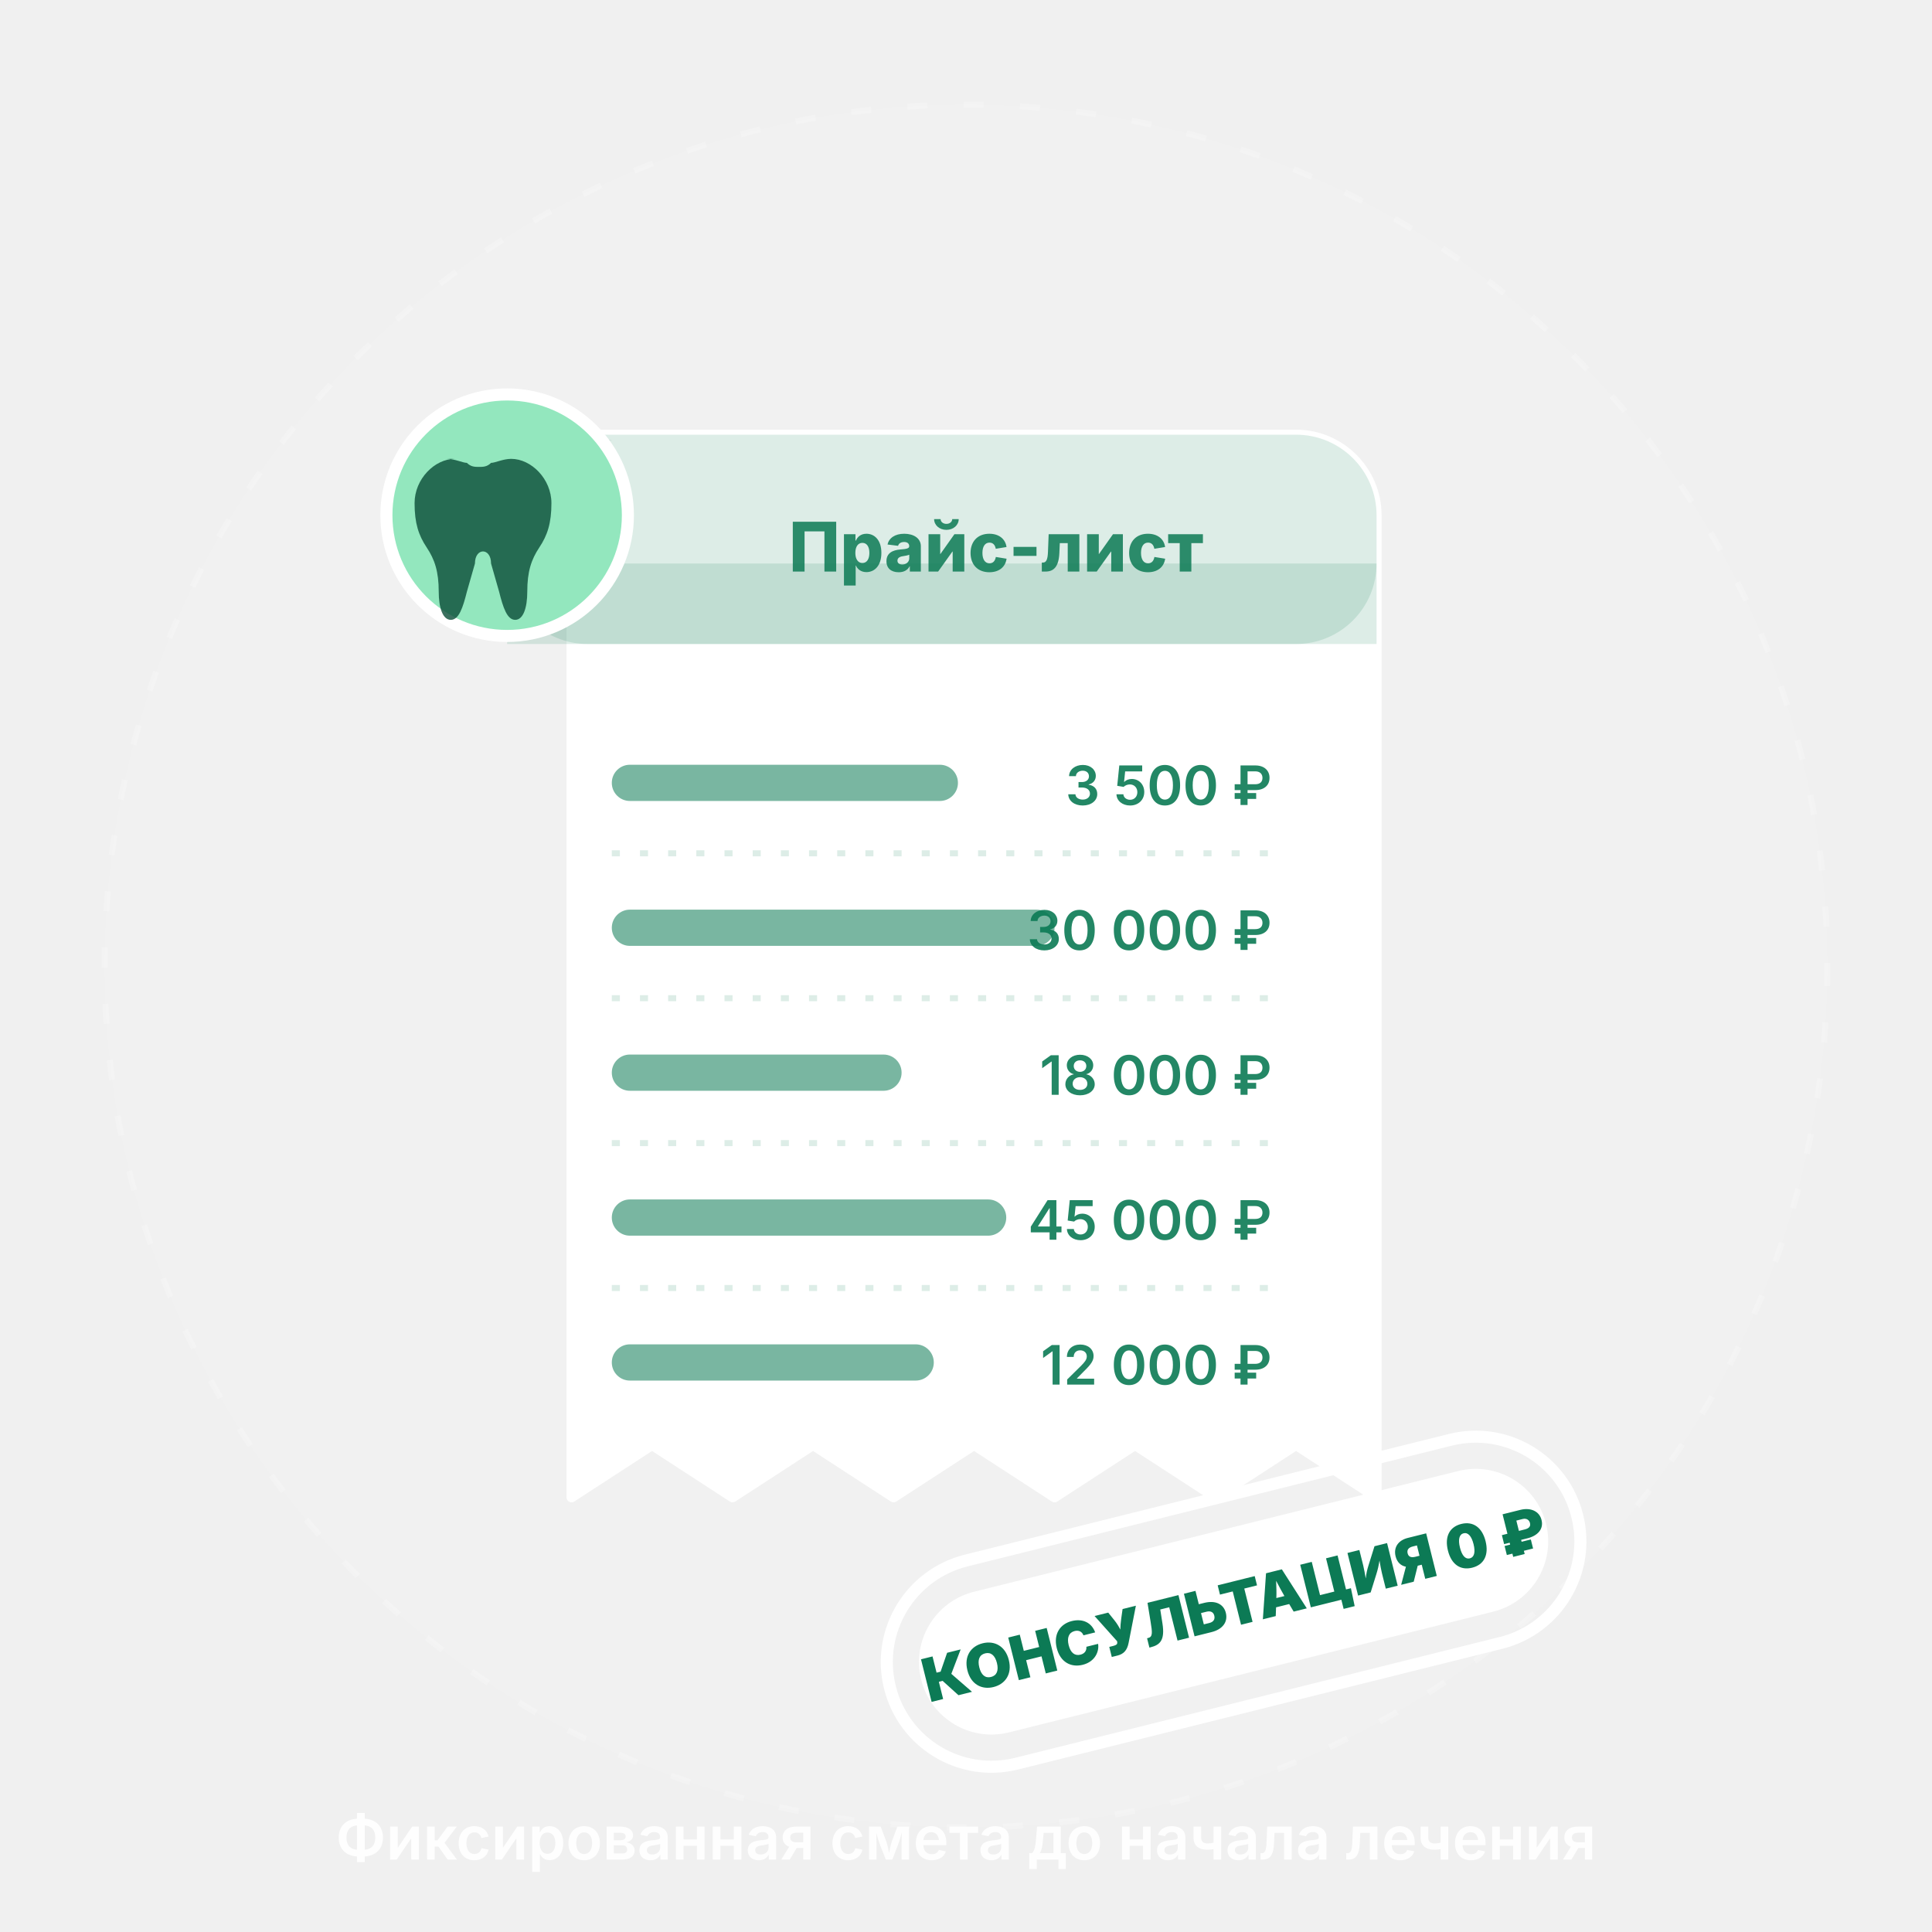
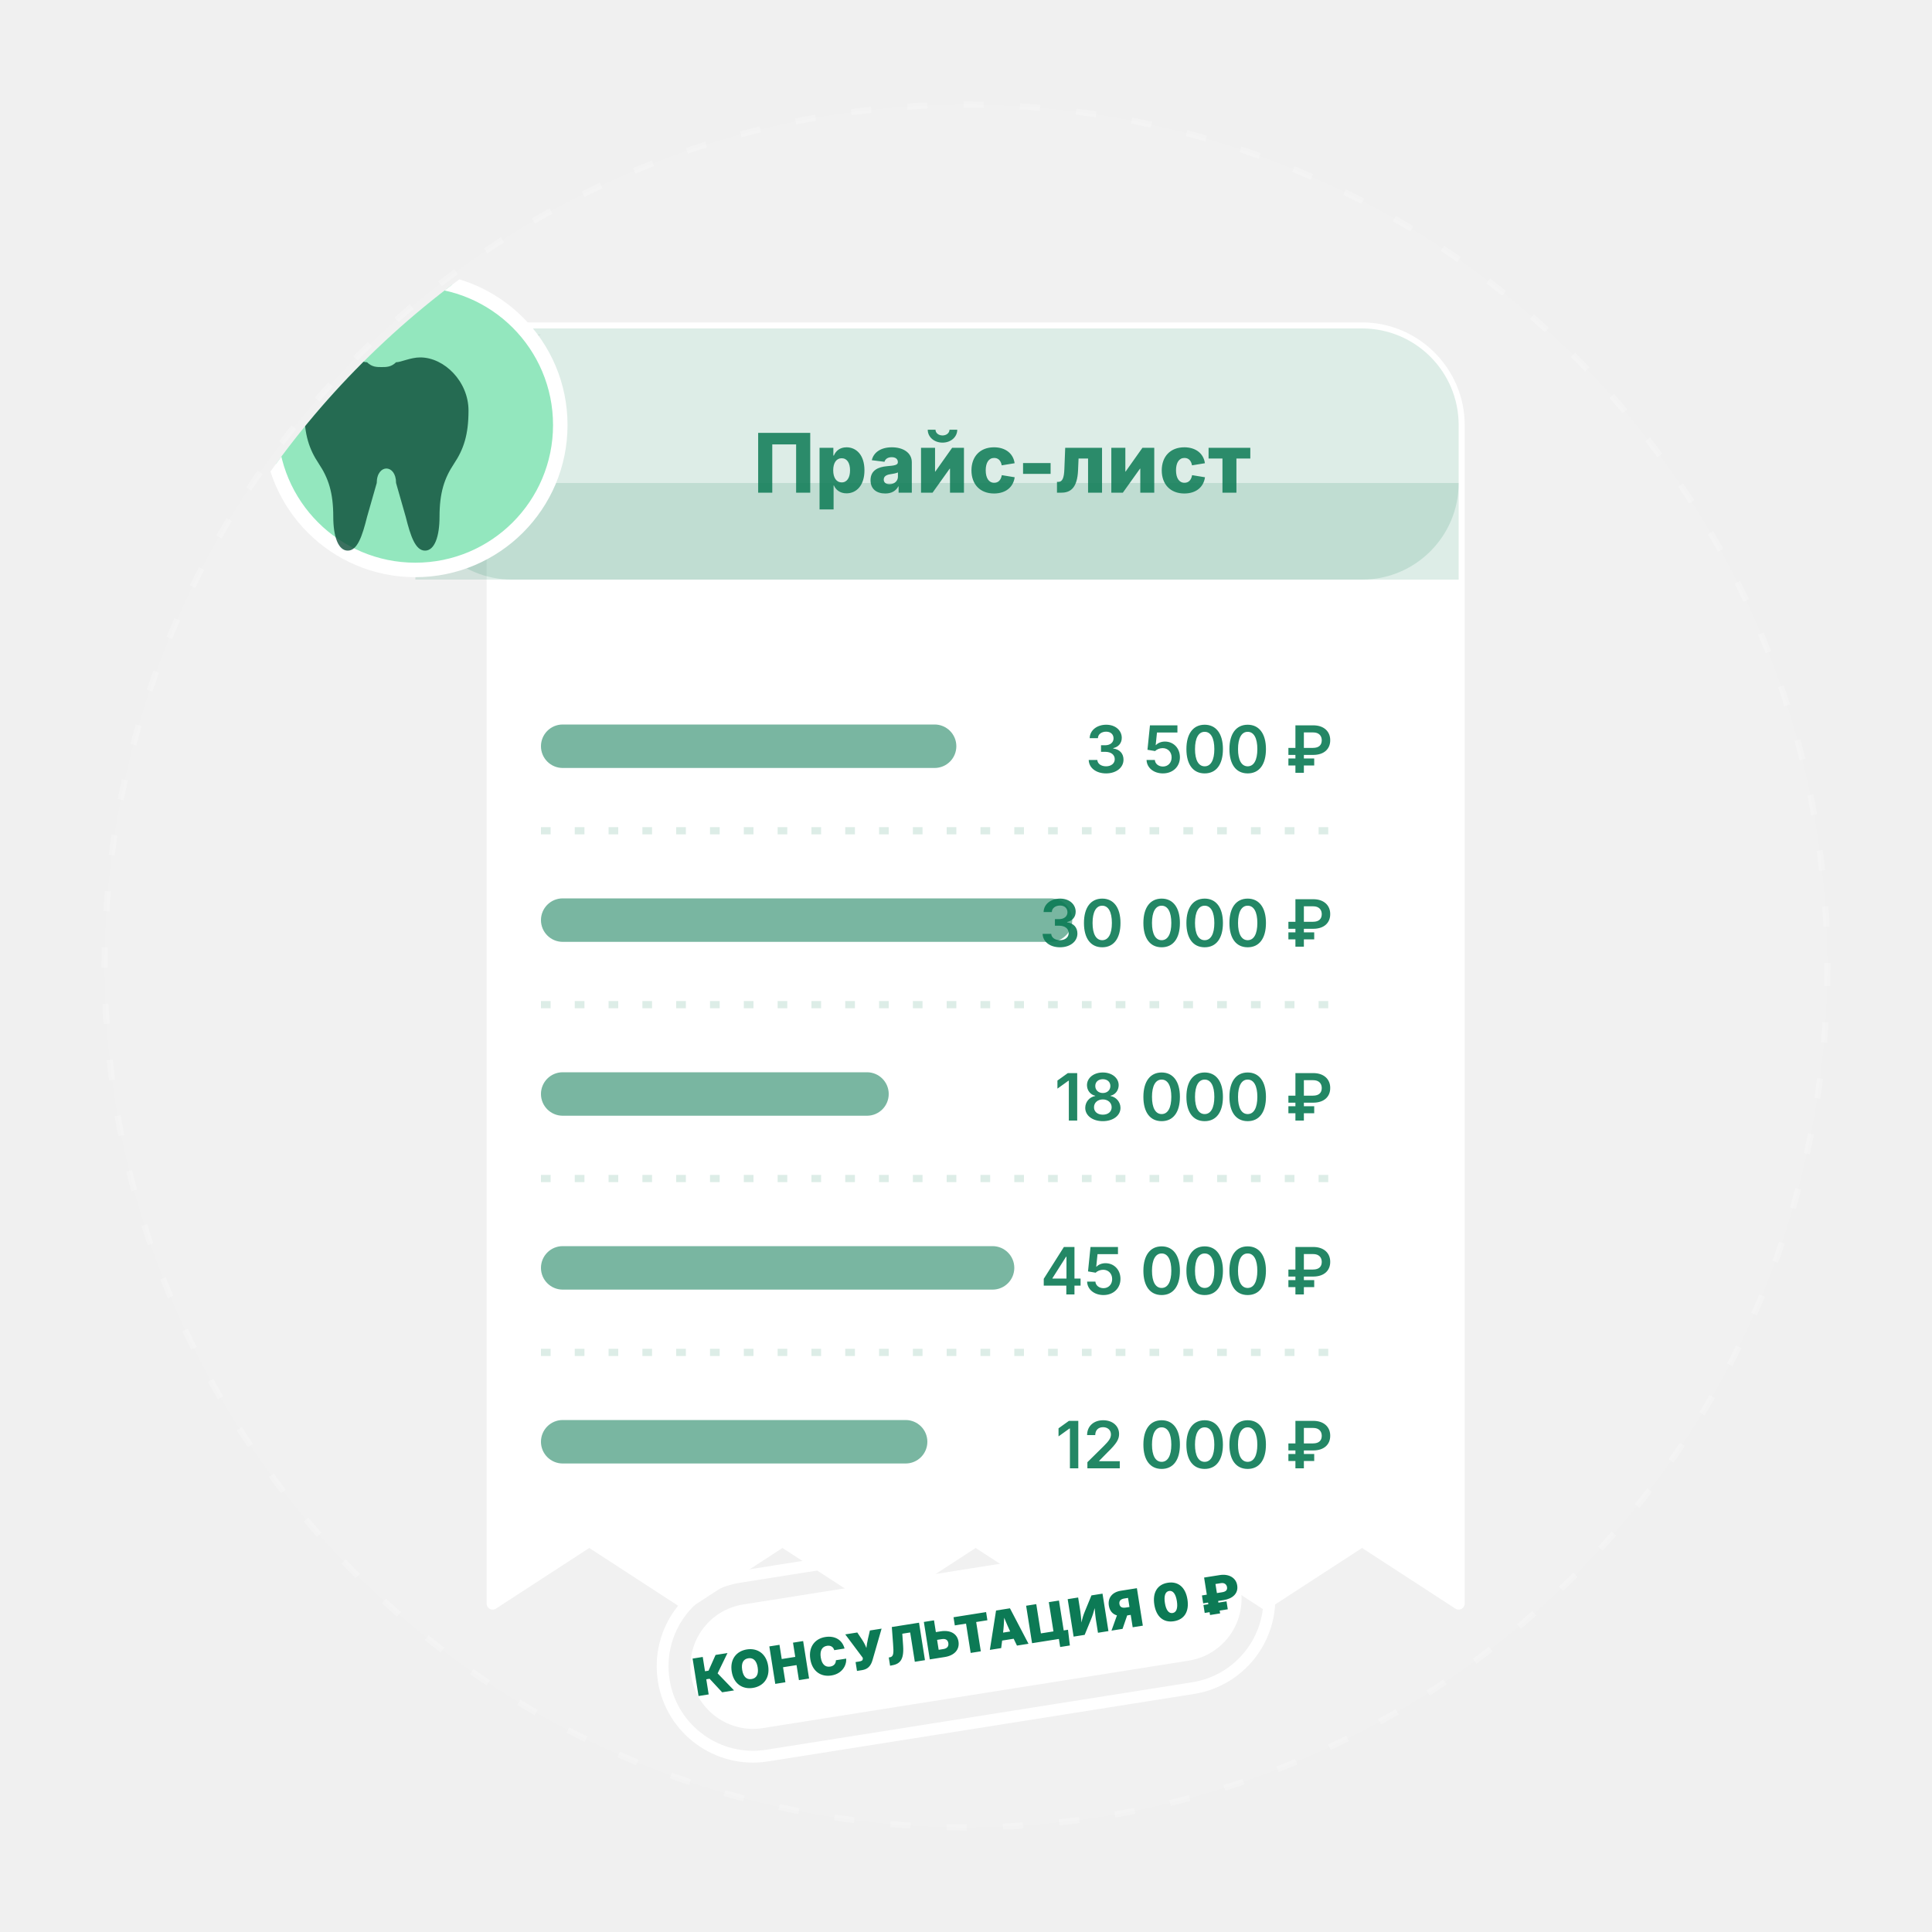
<svg xmlns="http://www.w3.org/2000/svg" viewBox="0 0 480 480" role="img" aria-label="Цены: прайс-лист клиники с расчётом стоимости лечения">
+   <defs>
+     <clipPath id="fit">
+       <circle cx="240" cy="240" r="212" />
+     </clipPath>
+   </defs>
  <circle cx="240" cy="240" r="214" fill="#fff" opacity=".07" />
-   <circle cx="240" cy="240" r="214" fill="none" stroke="#fff" stroke-opacity=".18" stroke-width="1.5" stroke-dasharray="5 9" />
-   <g>
-     <path d="M126 108h196c11 0 20 9 20 20v244l-20-13-20 13-20-13-20 13-20-13-20 13-20-13-20 13-20-13-20 13V128c0-11 9-20 20-20z" fill="#fff" stroke="#fff" stroke-width="2.5" stroke-linejoin="round" />
-     <rect x="126" y="108" width="216" height="52" rx="20" fill="#0C7A55" fill-opacity=".14" />
-     <rect x="126" y="140" width="216" height="20" fill="#0C7A55" fill-opacity=".14" />
-     <text x="196" y="142" fill="#0C7A55" fill-opacity=".85" font-family="system-ui,-apple-system,'Segoe UI',sans-serif" font-size="17" font-weight="800">Прайс-лист</text>
-     <g font-family="system-ui,-apple-system,'Segoe UI',sans-serif" font-size="13.5" font-weight="600">
-       <g fill="#0C7A55" fill-opacity=".55">
-         <rect x="152" y="190" width="86" height="9" rx="4.5" />
-         <rect x="152" y="226" width="110" height="9" rx="4.5" />
-         <rect x="152" y="262" width="72" height="9" rx="4.5" />
-         <rect x="152" y="298" width="98" height="9" rx="4.5" />
-         <rect x="152" y="334" width="80" height="9" rx="4.5" />
+   <g clip-path="url(#fit)">
+     <g transform="translate(240,240) scale(1.2) translate(-240,-240)">
+       <g>
+         <path d="M126 108h196c11 0 20 9 20 20v244l-20-13-20 13-20-13-20 13-20-13-20 13-20-13-20 13-20-13-20 13V128c0-11 9-20 20-20z" fill="#fff" stroke="#fff" stroke-width="2.5" stroke-linejoin="round" />
+         <rect x="126" y="108" width="216" height="52" rx="20" fill="#0C7A55" fill-opacity=".14" />
+         <rect x="126" y="140" width="216" height="20" fill="#0C7A55" fill-opacity=".14" />
+         <text x="196" y="142" fill="#0C7A55" fill-opacity=".85" font-family="system-ui,-apple-system,'Segoe UI',sans-serif" font-size="17" font-weight="800">Прайс-лист</text>
+         <g font-family="system-ui,-apple-system,'Segoe UI',sans-serif" font-size="13.5" font-weight="600">
+           <g fill="#0C7A55" fill-opacity=".55">
+             <rect x="152" y="190" width="86" height="9" rx="4.5" />
+             <rect x="152" y="226" width="110" height="9" rx="4.5" />
+             <rect x="152" y="262" width="72" height="9" rx="4.5" />
+             <rect x="152" y="298" width="98" height="9" rx="4.5" />
+             <rect x="152" y="334" width="80" height="9" rx="4.5" />
+           </g>
+           <g fill="#0C7A55" fill-opacity=".9" text-anchor="end">
+             <text x="316" y="200">3 500 ₽</text>
+             <text x="316" y="236">30 000 ₽</text>
+             <text x="316" y="272">18 000 ₽</text>
+             <text x="316" y="308">45 000 ₽</text>
+             <text x="316" y="344">12 000 ₽</text>
+           </g>
+           <g stroke="#0C7A55" stroke-opacity=".14" stroke-width="1.5" stroke-dasharray="2 5">
+             <path d="M152 212h164" />
+             <path d="M152 248h164" />
+             <path d="M152 284h164" />
+             <path d="M152 320h164" />
+           </g>
+         </g>
      </g>
-       <g fill="#0C7A55" fill-opacity=".9" text-anchor="end">
-         <text x="316" y="200">3 500 ₽</text>
-         <text x="316" y="236">30 000 ₽</text>
-         <text x="316" y="272">18 000 ₽</text>
-         <text x="316" y="308">45 000 ₽</text>
-         <text x="316" y="344">12 000 ₽</text>
+       <g transform="translate(240,378) rotate(-9) scale(.72)">
+         <rect x="-88" y="-26" width="176" height="52" rx="26" fill="none" stroke="#fff" stroke-width="3.4" />
+         <rect x="-80" y="-18" width="160" height="36" rx="18" fill="#fff" />
+         <text x="0" y="6" text-anchor="middle" fill="#0C7A55" font-family="system-ui,-apple-system,'Segoe UI',sans-serif" font-size="15" font-weight="900">КОНСУЛЬТАЦИЯ 0 ₽</text>
      </g>
-       <g stroke="#0C7A55" stroke-opacity=".14" stroke-width="1.5" stroke-dasharray="2 5">
-         <path d="M152 212h164" />
-         <path d="M152 248h164" />
-         <path d="M152 284h164" />
-         <path d="M152 320h164" />
+       <g transform="translate(126,128)">
+         <circle cx="0" cy="0" r="30" fill="#93E7BE" stroke="#fff" stroke-width="3" />
+         <path d="M-13-14c-5 0-10 5-10 11 0 5 1 8 3 11 2 3 3 6 3 11 0 4 1 7 3 7s3-3 4-7l2-7c0-2 1-3 2-3s2 1 2 3l2 7c1 4 2 7 4 7s3-3 3-7c0-5 1-8 3-11 2-3 3-6 3-11 0-6-5-11-10-11-2 0-4 1-5 1-1 1-2 1-3 1s-2 0-3-1c-1 0-3-1-5-1z" fill="#0A4D38" fill-opacity=".8" />
      </g>
    </g>
  </g>
-   <g transform="rotate(-14 306 396)">
-     <rect x="218" y="372" width="176" height="52" rx="26" fill="none" stroke="#fff" stroke-width="3" />
-     <rect x="226" y="380" width="160" height="36" rx="18" fill="#fff" />
-     <text x="306" y="404" text-anchor="middle" fill="#0C7A55" font-family="system-ui,-apple-system,'Segoe UI',sans-serif" font-size="15" font-weight="900">КОНСУЛЬТАЦИЯ 0 ₽</text>
-   </g>
-   <g transform="translate(126,128)">
-     <circle cx="0" cy="0" r="30" fill="#93E7BE" stroke="#fff" stroke-width="3" />
-     <path d="M-13-14c-5 0-10 5-10 11 0 5 1 8 3 11 2 3 3 6 3 11 0 4 1 7 3 7s3-3 4-7l2-7c0-2 1-3 2-3s2 1 2 3l2 7c1 4 2 7 4 7s3-3 3-7c0-5 1-8 3-11 2-3 3-6 3-11 0-6-5-11-10-11-2 0-4 1-5 1-1 1-2 1-3 1s-2 0-3-1c-1 0-3-1-5-1z" fill="#0A4D38" fill-opacity=".8" />
-   </g>
-   <text x="240" y="462" text-anchor="middle" fill="#fff" fill-opacity=".92" font-family="system-ui,-apple-system,'Segoe UI',sans-serif" font-size="15" font-weight="600">Фиксированная смета до начала лечения</text>
+   <circle cx="240" cy="240" r="214" fill="none" stroke="#fff" stroke-opacity=".22" stroke-width="1.5" stroke-dasharray="5 9" />
</svg>
